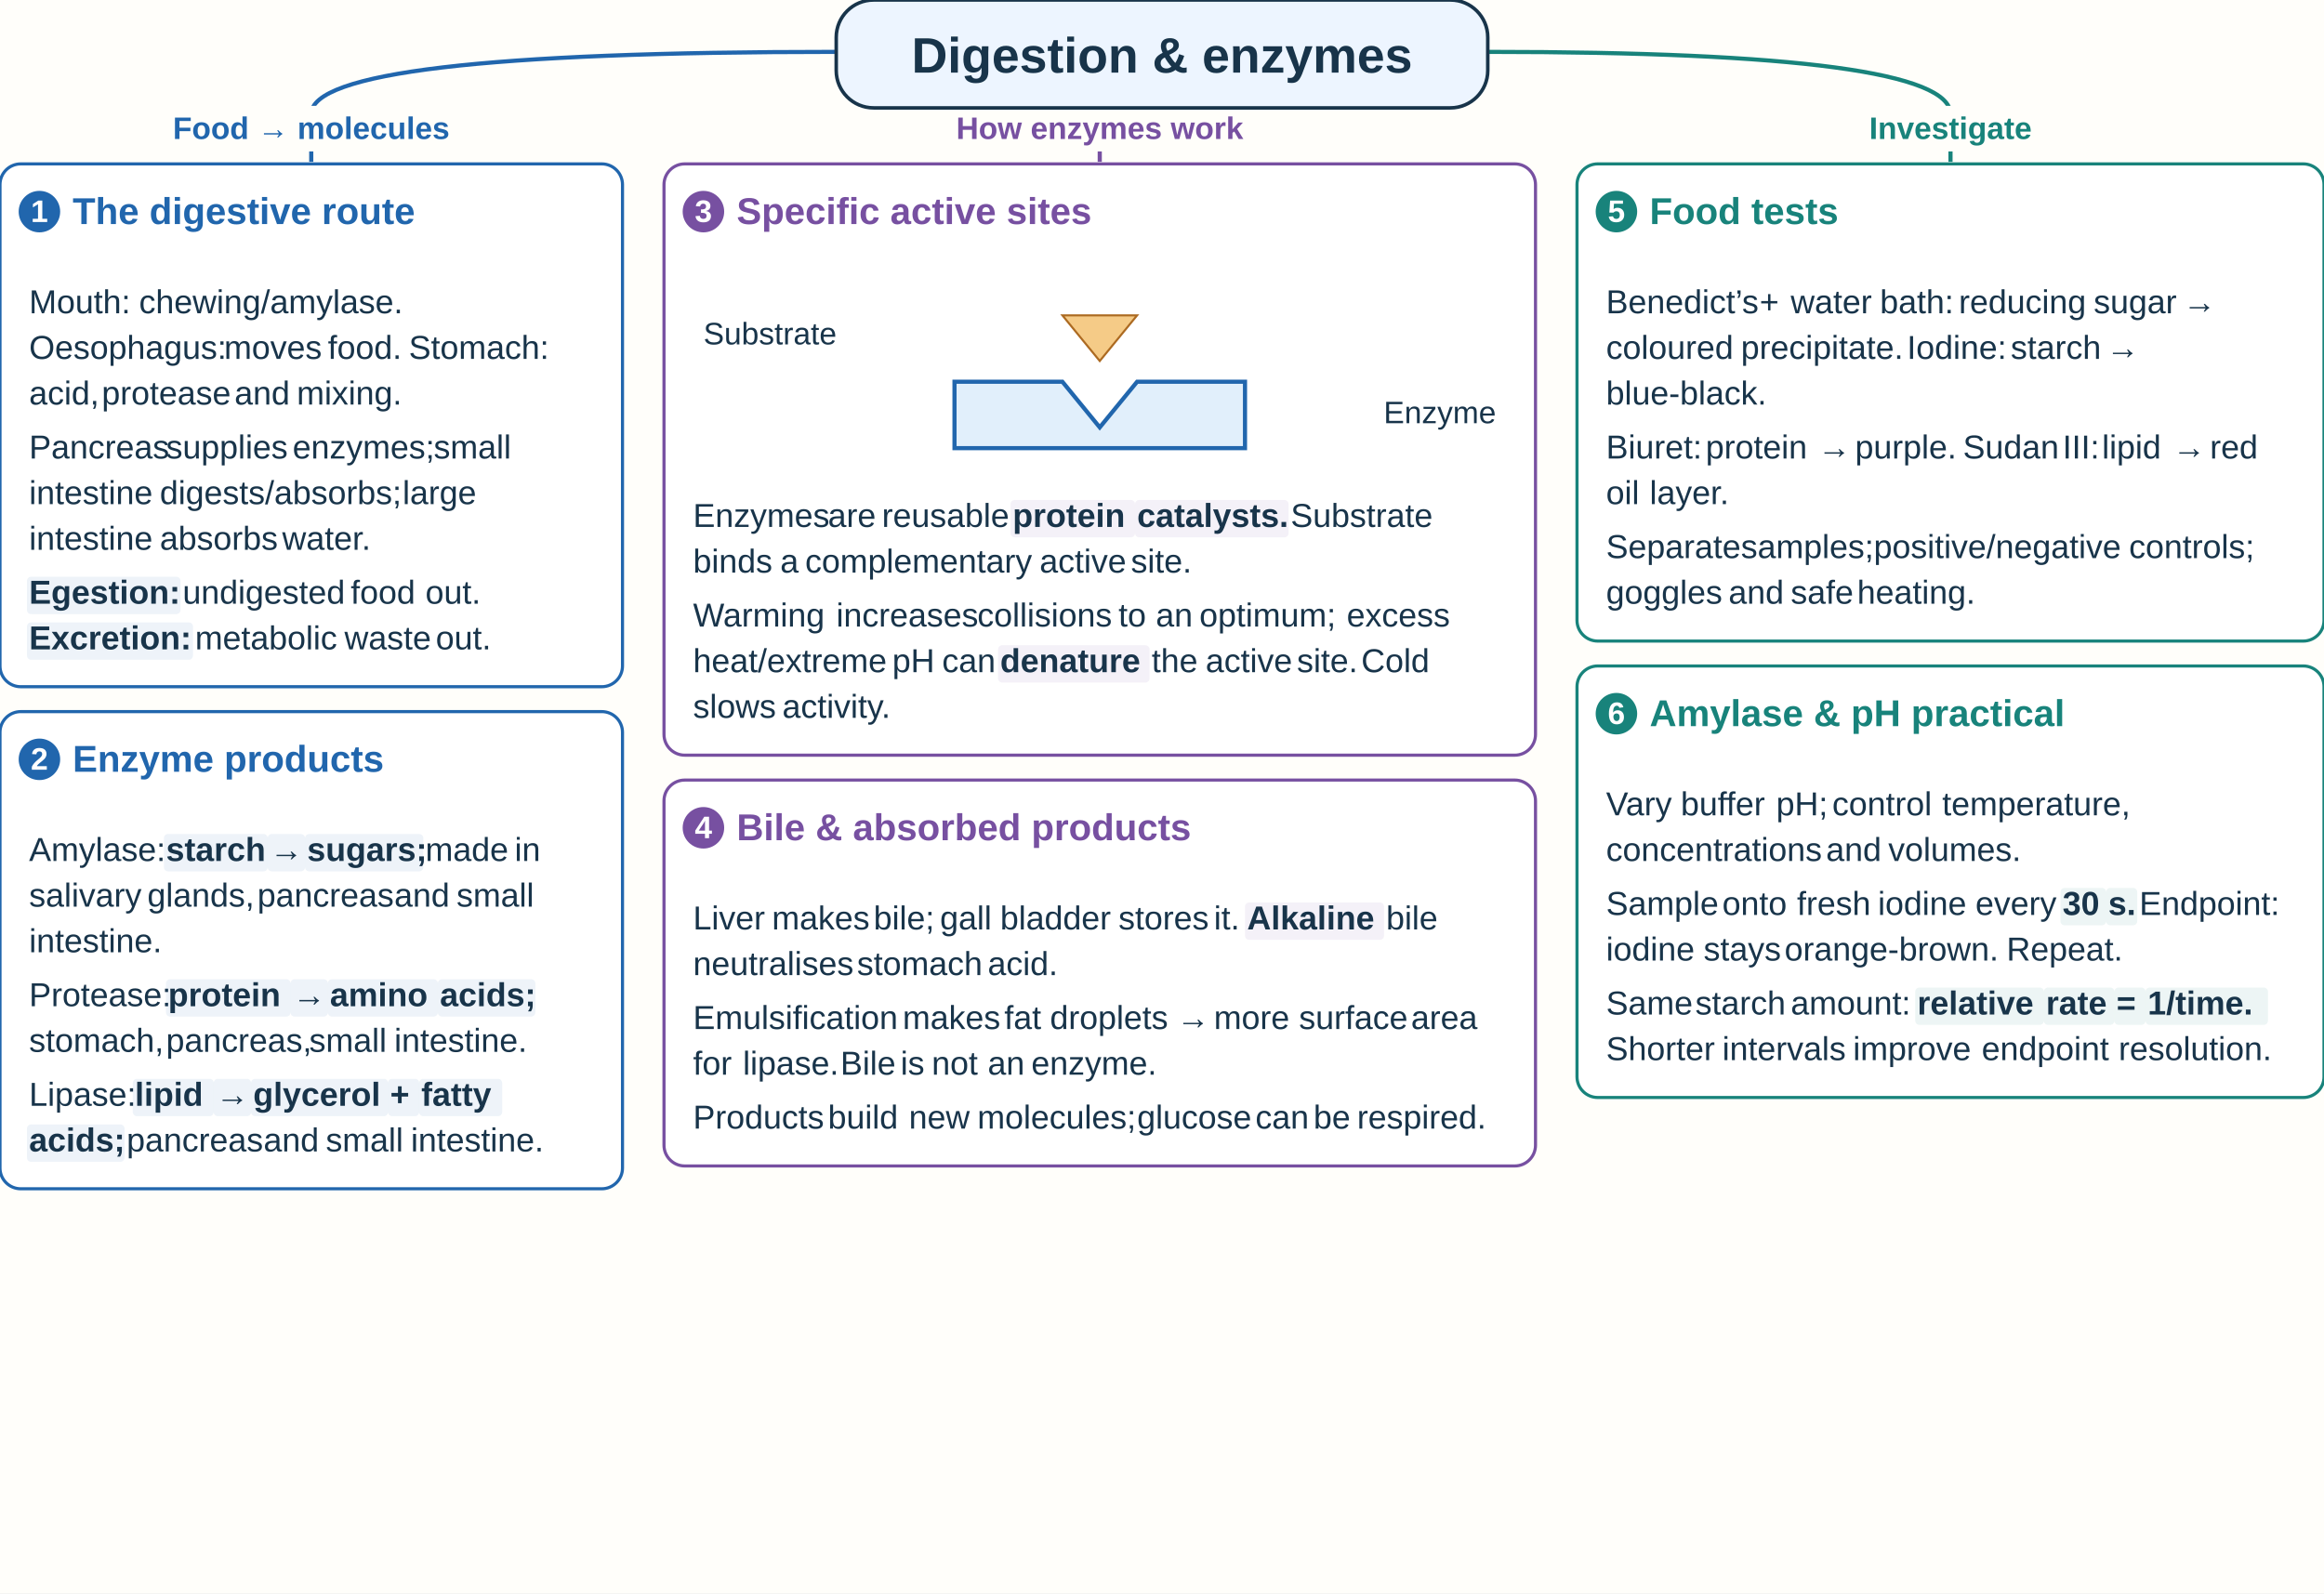
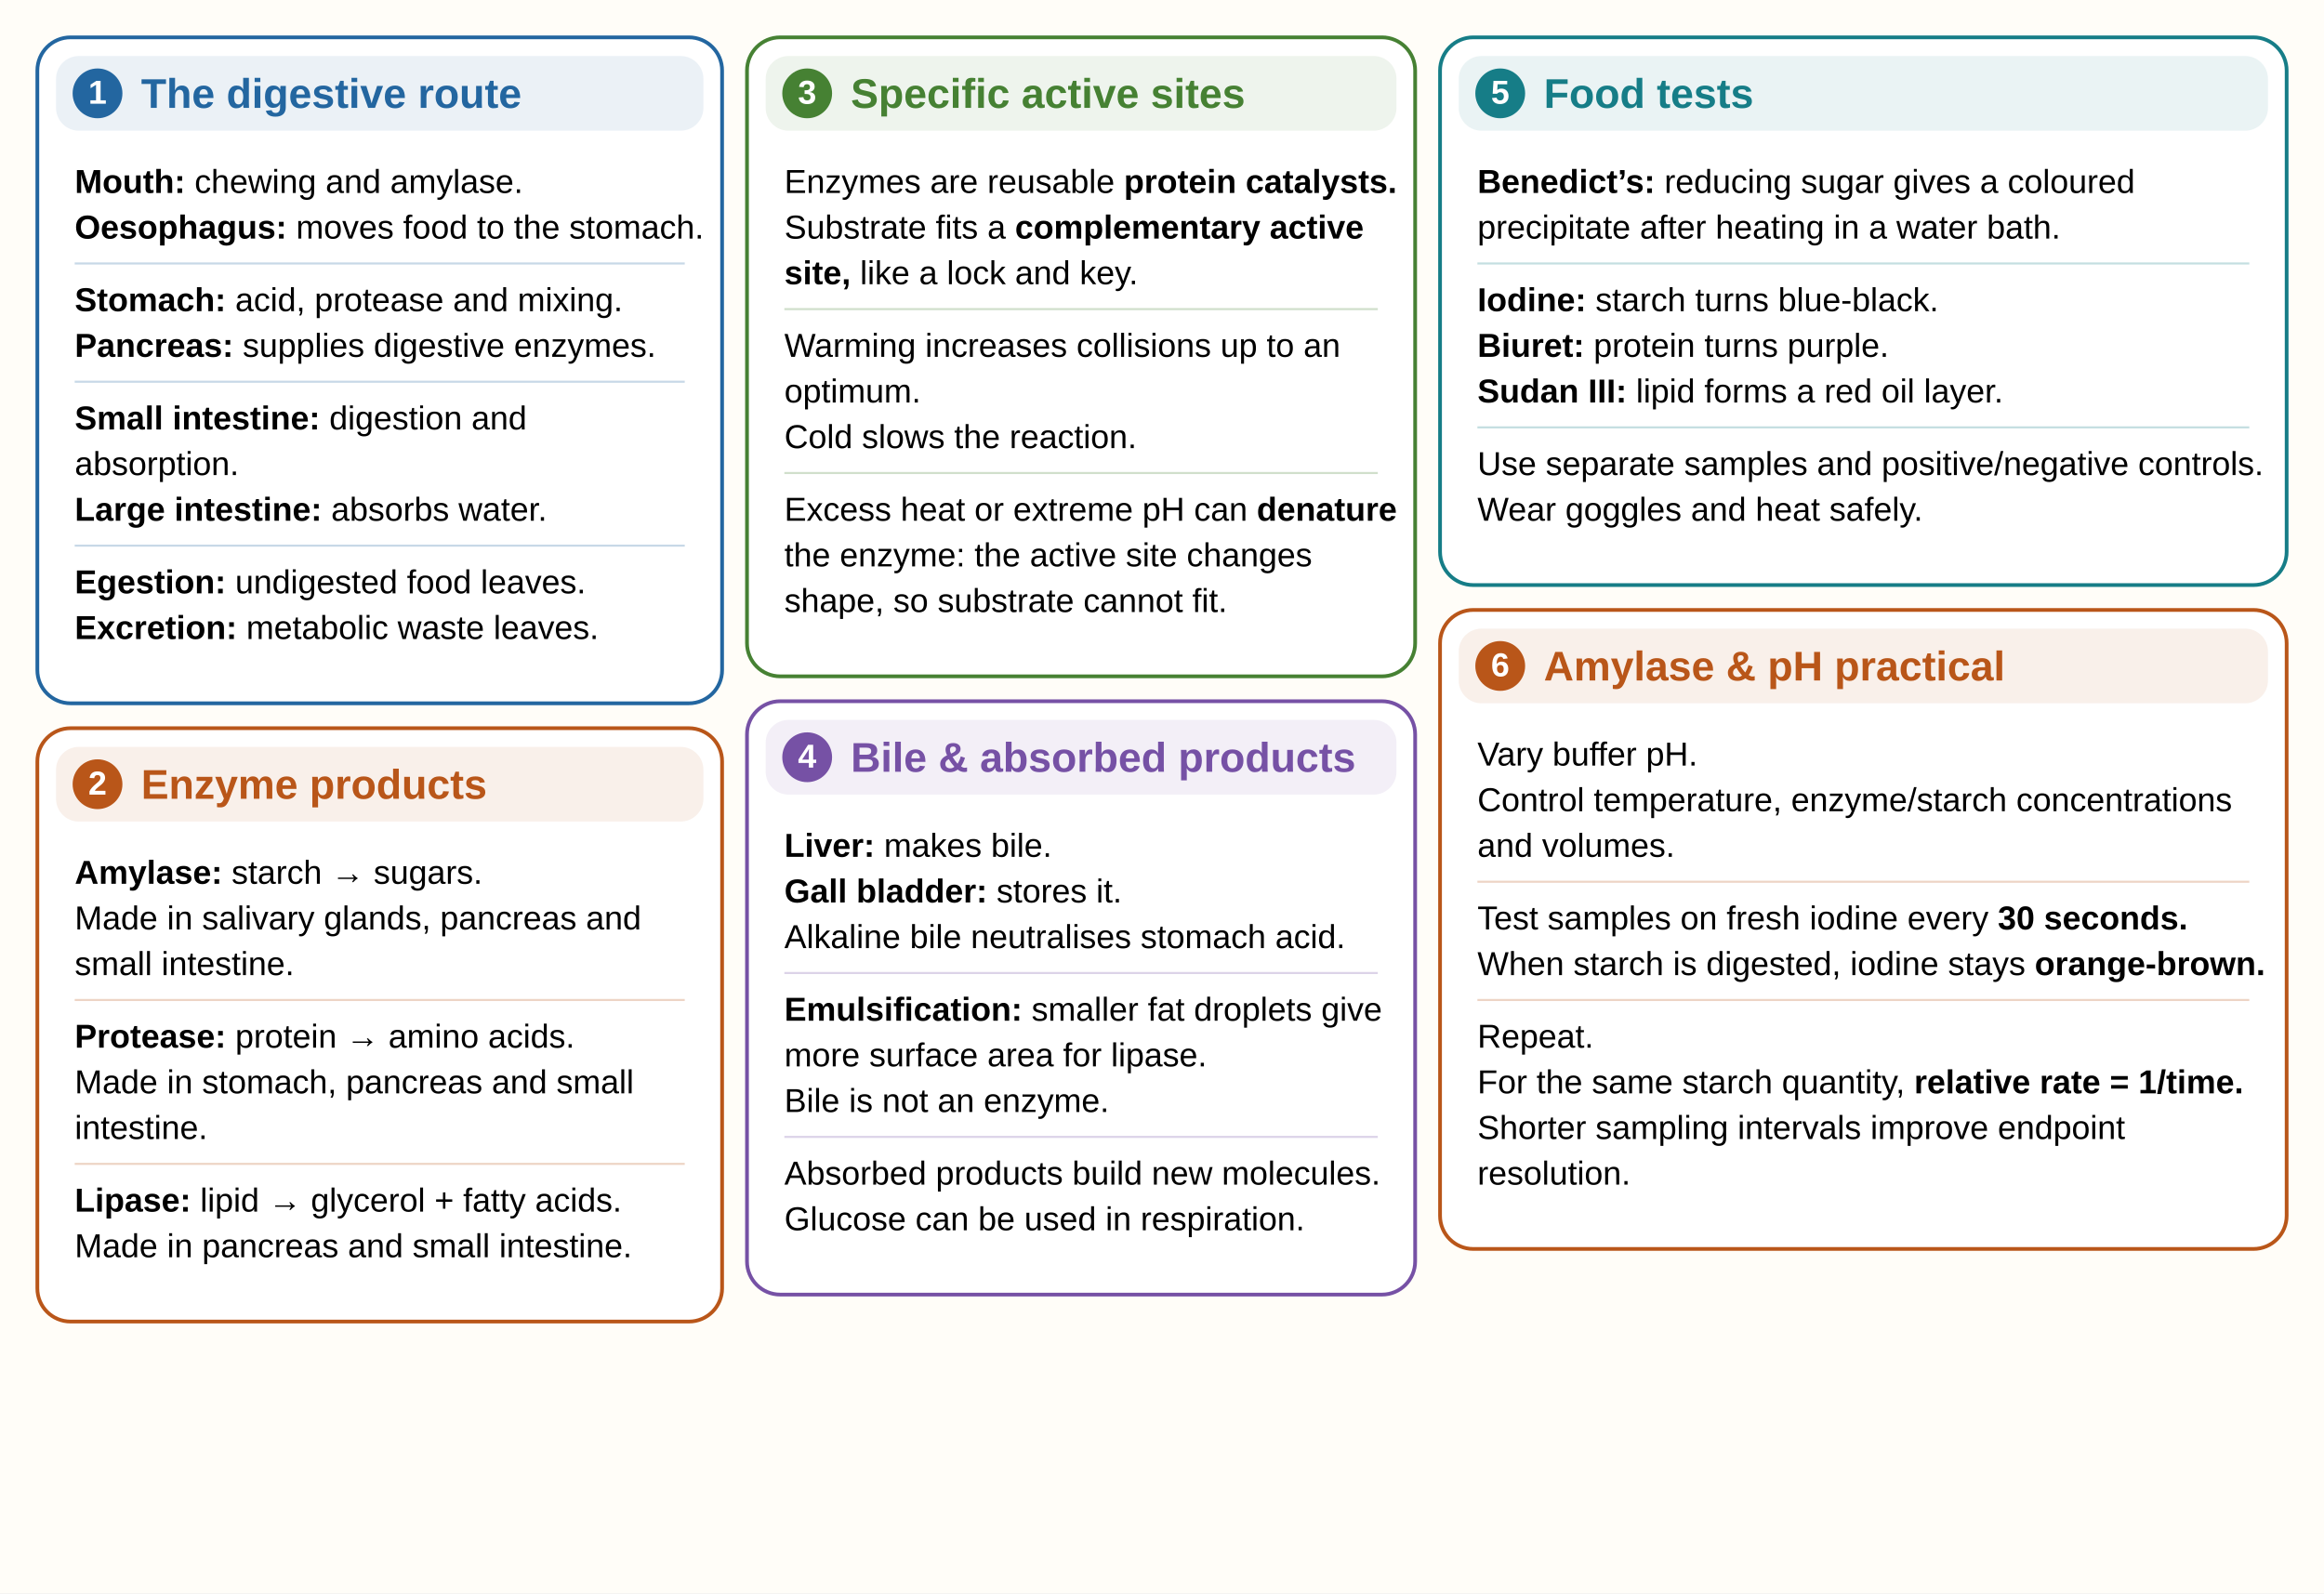
- <svg xmlns="http://www.w3.org/2000/svg" width="2400" height="1645.714" viewBox="0 0 1120 768" role="img" aria-labelledby="title description" data-print-width-mm="277" data-body-size="16">
+ <svg xmlns="http://www.w3.org/2000/svg" width="2400" height="1645.714" viewBox="0 0 1120 768" role="img" aria-labelledby="map-title map-description" data-print-width-mm="277" font-family="Segoe UI,Arial,sans-serif">
  <defs>
-     <radialGradient id="animalFill">
-       <stop stop-color="#fff5de" />
-       <stop offset="1" stop-color="#dceafd" />
-     </radialGradient>
-     <radialGradient id="nucleusFill">
-       <stop stop-color="#ddc7f4" />
-       <stop offset="1" stop-color="#9b79c2" />
-     </radialGradient>
-     <linearGradient id="leafFill" x2="0" y2="1">
-       <stop stop-color="#edf7b8" />
-       <stop offset="1" stop-color="#bfd882" />
-     </linearGradient>
+     <marker id="arrow-2366a0" viewBox="0 0 10 10" refX="9" refY="5" markerWidth="4" markerHeight="4" orient="auto-start-reverse">
+       <path d="M1 1L9 5L1 9" fill="none" stroke="#2366a0" stroke-width="2" stroke-linejoin="round" />
+     </marker>
+     <marker id="arrow-b95619" viewBox="0 0 10 10" refX="9" refY="5" markerWidth="4" markerHeight="4" orient="auto-start-reverse">
+       <path d="M1 1L9 5L1 9" fill="none" stroke="#b95619" stroke-width="2" stroke-linejoin="round" />
+     </marker>
+     <marker id="arrow-468133" viewBox="0 0 10 10" refX="9" refY="5" markerWidth="4" markerHeight="4" orient="auto-start-reverse">
+       <path d="M1 1L9 5L1 9" fill="none" stroke="#468133" stroke-width="2" stroke-linejoin="round" />
+     </marker>
+     <marker id="arrow-7651a5" viewBox="0 0 10 10" refX="9" refY="5" markerWidth="4" markerHeight="4" orient="auto-start-reverse">
+       <path d="M1 1L9 5L1 9" fill="none" stroke="#7651a5" stroke-width="2" stroke-linejoin="round" />
+     </marker>
+     <marker id="arrow-167d87" viewBox="0 0 10 10" refX="9" refY="5" markerWidth="4" markerHeight="4" orient="auto-start-reverse">
+       <path d="M1 1L9 5L1 9" fill="none" stroke="#167d87" stroke-width="2" stroke-linejoin="round" />
+     </marker>
+     <marker id="arrow-b95619" viewBox="0 0 10 10" refX="9" refY="5" markerWidth="4" markerHeight="4" orient="auto-start-reverse">
+       <path d="M1 1L9 5L1 9" fill="none" stroke="#b95619" stroke-width="2" stroke-linejoin="round" />
+     </marker>
  </defs>
-   <rect width="1120" height="768" fill="#fffefa" />
-   <g font-family="Segoe UI, Arial, sans-serif" fill="#18344a">
-     <path class="relationship-path" d="M403.0 25Q150.0 25 150.0 55V78" stroke="#2166ad" stroke-width="2" fill="none" />
-     <rect x="77.0" y="51" width="146.0" height="22" rx="5" fill="#fffefa" />
-     <text class="diagram-label" x="150.00" y="67.00" font-size="15" fill="#2166ad" font-weight="700" text-anchor="middle">Food → molecules</text>
-     <g class="map-section" id="section-1" data-source-panel="0" data-bounds="0,0,300,252" transform="translate(0 79)">
-       <rect width="300" height="252" rx="10" fill="white" stroke="#2166ad" stroke-width="1.5" />
-       <g class="section-heading">
-         <circle cx="19" cy="23" r="10" fill="#2166ad" />
-         <text class="" x="19.00" y="28.00" font-size="15" fill="white" font-weight="700" text-anchor="middle">1</text>
-         <text class="" x="35.00" y="29.00" font-size="18" fill="#2166ad" font-weight="700" text-anchor="start">The digestive route</text>
-       </g>
-       <g class="section-body">
-         <text class="body-text" x="14.00" y="72.00" font-size="16" fill="#18344a" font-weight="400" text-anchor="start">Mouth:</text>
-         <text class="body-text" x="67.00" y="72.00" font-size="16" fill="#18344a" font-weight="400" text-anchor="start">chewing/amylase.</text>
-         <text class="body-text" x="14.00" y="94.00" font-size="16" fill="#18344a" font-weight="400" text-anchor="start">Oesophagus:</text>
-         <text class="body-text" x="108.00" y="94.00" font-size="16" fill="#18344a" font-weight="400" text-anchor="start">moves</text>
-         <text class="body-text" x="158.00" y="94.00" font-size="16" fill="#18344a" font-weight="400" text-anchor="start">food.</text>
-         <text class="body-text" x="197.00" y="94.00" font-size="16" fill="#18344a" font-weight="400" text-anchor="start">Stomach:</text>
-         <text class="body-text" x="14.00" y="116.00" font-size="16" fill="#18344a" font-weight="400" text-anchor="start">acid,</text>
-         <text class="body-text" x="49.00" y="116.00" font-size="16" fill="#18344a" font-weight="400" text-anchor="start">protease</text>
-         <text class="body-text" x="113.00" y="116.00" font-size="16" fill="#18344a" font-weight="400" text-anchor="start">and</text>
-         <text class="body-text" x="143.00" y="116.00" font-size="16" fill="#18344a" font-weight="400" text-anchor="start">mixing.</text>
-         <text class="body-text" x="14.00" y="142.00" font-size="16" fill="#18344a" font-weight="400" text-anchor="start">Pancreas</text>
-         <text class="body-text" x="80.00" y="142.00" font-size="16" fill="#18344a" font-weight="400" text-anchor="start">supplies</text>
-         <text class="body-text" x="141.00" y="142.00" font-size="16" fill="#18344a" font-weight="400" text-anchor="start">enzymes;</text>
-         <text class="body-text" x="209.00" y="142.00" font-size="16" fill="#18344a" font-weight="400" text-anchor="start">small</text>
-         <text class="body-text" x="14.00" y="164.00" font-size="16" fill="#18344a" font-weight="400" text-anchor="start">intestine</text>
-         <text class="body-text" x="77.00" y="164.00" font-size="16" fill="#18344a" font-weight="400" text-anchor="start">digests/absorbs;</text>
-         <text class="body-text" x="194.00" y="164.00" font-size="16" fill="#18344a" font-weight="400" text-anchor="start">large</text>
-         <text class="body-text" x="14.00" y="186.00" font-size="16" fill="#18344a" font-weight="400" text-anchor="start">intestine</text>
-         <text class="body-text" x="77.00" y="186.00" font-size="16" fill="#18344a" font-weight="400" text-anchor="start">absorbs</text>
-         <text class="body-text" x="136.00" y="186.00" font-size="16" fill="#18344a" font-weight="400" text-anchor="start">water.</text>
-         <rect x="13.00" y="199.00" width="74.00" height="18" rx="2" fill="#2166ad" opacity=".08" />
-         <text class="body-text" x="14.00" y="212.00" font-size="16" fill="#18344a" font-weight="700" text-anchor="start">Egestion:</text>
-         <text class="body-text" x="88.00" y="212.00" font-size="16" fill="#18344a" font-weight="400" text-anchor="start">undigested</text>
-         <text class="body-text" x="169.00" y="212.00" font-size="16" fill="#18344a" font-weight="400" text-anchor="start">food</text>
-         <text class="body-text" x="205.00" y="212.00" font-size="16" fill="#18344a" font-weight="400" text-anchor="start">out.</text>
-         <rect x="13.00" y="221.00" width="80.00" height="18" rx="2" fill="#2166ad" opacity=".08" />
-         <text class="body-text" x="14.00" y="234.00" font-size="16" fill="#18344a" font-weight="700" text-anchor="start">Excretion:</text>
-         <text class="body-text" x="94.00" y="234.00" font-size="16" fill="#18344a" font-weight="400" text-anchor="start">metabolic</text>
-         <text class="body-text" x="166.00" y="234.00" font-size="16" fill="#18344a" font-weight="400" text-anchor="start">waste</text>
-         <text class="body-text" x="210.00" y="234.00" font-size="16" fill="#18344a" font-weight="400" text-anchor="start">out.</text>
-       </g>
+   <rect width="1120" height="768" fill="#fffdf8" />
+   <g class="map-section" id="section-1" data-source-panel="0" data-bounds="0,0,330,321" transform="translate(18 18)">
+     <rect width="330" height="321" rx="16" fill="white" stroke="#2366a0" stroke-width="1.8" />
+     <g class="section-heading">
+       <rect x="9" y="9" width="312" height="36" rx="11" fill="#2366a0" opacity=".09" />
+       <circle cx="29" cy="27" r="12" fill="#2366a0" />
+       <text class="diagram-label" x="29" y="32" font-size="16" fill="white" font-weight="700" text-anchor="middle">1</text>
+       <text class="panel-title" x="50" y="34" font-size="20" fill="#2366a0" font-weight="700" text-anchor="start">The digestive route</text>
    </g>
-     <g class="map-section" id="section-2" data-source-panel="1" data-bounds="0,0,300,230" transform="translate(0 343)">
-       <rect width="300" height="230" rx="10" fill="white" stroke="#2166ad" stroke-width="1.5" />
-       <g class="section-heading">
-         <circle cx="19" cy="23" r="10" fill="#2166ad" />
-         <text class="" x="19.00" y="28.00" font-size="15" fill="white" font-weight="700" text-anchor="middle">2</text>
-         <text class="" x="35.00" y="29.00" font-size="18" fill="#2166ad" font-weight="700" text-anchor="start">Enzyme products</text>
-       </g>
-       <g class="section-body">
-         <text class="body-text" x="14.00" y="72.00" font-size="16" fill="#18344a" font-weight="400" text-anchor="start">Amylase:</text>
-         <rect x="79.00" y="59.00" width="50.00" height="18" rx="2" fill="#2166ad" opacity=".08" />
-         <text class="body-text" x="80.00" y="72.00" font-size="16" fill="#18344a" font-weight="700" text-anchor="start">starch</text>
-         <rect x="129.00" y="59.00" width="18.00" height="18" rx="2" fill="#2166ad" opacity=".08" />
-         <text class="body-text" x="130.00" y="72.00" font-size="16" fill="#18344a" font-weight="700" text-anchor="start">→</text>
-         <rect x="147.00" y="59.00" width="57.00" height="18" rx="2" fill="#2166ad" opacity=".08" />
-         <text class="body-text" x="148.00" y="72.00" font-size="16" fill="#18344a" font-weight="700" text-anchor="start">sugars;</text>
-         <text class="body-text" x="205.00" y="72.00" font-size="16" fill="#18344a" font-weight="400" text-anchor="start">made</text>
-         <text class="body-text" x="248.00" y="72.00" font-size="16" fill="#18344a" font-weight="400" text-anchor="start">in</text>
-         <text class="body-text" x="14.00" y="94.00" font-size="16" fill="#18344a" font-weight="400" text-anchor="start">salivary</text>
-         <text class="body-text" x="71.00" y="94.00" font-size="16" fill="#18344a" font-weight="400" text-anchor="start">glands,</text>
-         <text class="body-text" x="124.00" y="94.00" font-size="16" fill="#18344a" font-weight="400" text-anchor="start">pancreas</text>
-         <text class="body-text" x="190.00" y="94.00" font-size="16" fill="#18344a" font-weight="400" text-anchor="start">and</text>
-         <text class="body-text" x="220.00" y="94.00" font-size="16" fill="#18344a" font-weight="400" text-anchor="start">small</text>
-         <text class="body-text" x="14.00" y="116.00" font-size="16" fill="#18344a" font-weight="400" text-anchor="start">intestine.</text>
-         <text class="body-text" x="14.00" y="142.00" font-size="16" fill="#18344a" font-weight="400" text-anchor="start">Protease:</text>
-         <rect x="80.00" y="129.00" width="60.00" height="18" rx="2" fill="#2166ad" opacity=".08" />
-         <text class="body-text" x="81.00" y="142.00" font-size="16" fill="#18344a" font-weight="700" text-anchor="start">protein</text>
-         <rect x="140.00" y="129.00" width="18.00" height="18" rx="2" fill="#2166ad" opacity=".08" />
-         <text class="body-text" x="141.00" y="142.00" font-size="16" fill="#18344a" font-weight="700" text-anchor="start">→</text>
-         <rect x="158.00" y="129.00" width="53.00" height="18" rx="2" fill="#2166ad" opacity=".08" />
-         <text class="body-text" x="159.00" y="142.00" font-size="16" fill="#18344a" font-weight="700" text-anchor="start">amino</text>
-         <rect x="211.00" y="129.00" width="47.00" height="18" rx="2" fill="#2166ad" opacity=".08" />
-         <text class="body-text" x="212.00" y="142.00" font-size="16" fill="#18344a" font-weight="700" text-anchor="start">acids;</text>
-         <text class="body-text" x="14.00" y="164.00" font-size="16" fill="#18344a" font-weight="400" text-anchor="start">stomach,</text>
-         <text class="body-text" x="80.00" y="164.00" font-size="16" fill="#18344a" font-weight="400" text-anchor="start">pancreas,</text>
-         <text class="body-text" x="149.00" y="164.00" font-size="16" fill="#18344a" font-weight="400" text-anchor="start">small</text>
-         <text class="body-text" x="190.00" y="164.00" font-size="16" fill="#18344a" font-weight="400" text-anchor="start">intestine.</text>
-         <text class="body-text" x="14.00" y="190.00" font-size="16" fill="#18344a" font-weight="400" text-anchor="start">Lipase:</text>
-         <rect x="64.00" y="177.00" width="39.00" height="18" rx="2" fill="#2166ad" opacity=".08" />
-         <text class="body-text" x="65.00" y="190.00" font-size="16" fill="#18344a" font-weight="700" text-anchor="start">lipid</text>
-         <rect x="103.00" y="177.00" width="18.00" height="18" rx="2" fill="#2166ad" opacity=".08" />
-         <text class="body-text" x="104.00" y="190.00" font-size="16" fill="#18344a" font-weight="700" text-anchor="start">→</text>
-         <rect x="121.00" y="177.00" width="66.00" height="18" rx="2" fill="#2166ad" opacity=".08" />
-         <text class="body-text" x="122.00" y="190.00" font-size="16" fill="#18344a" font-weight="700" text-anchor="start">glycerol</text>
-         <rect x="187.00" y="177.00" width="15.00" height="18" rx="2" fill="#2166ad" opacity=".08" />
-         <text class="body-text" x="188.00" y="190.00" font-size="16" fill="#18344a" font-weight="700" text-anchor="start">+</text>
-         <rect x="202.00" y="177.00" width="40.00" height="18" rx="2" fill="#2166ad" opacity=".08" />
-         <text class="body-text" x="203.00" y="190.00" font-size="16" fill="#18344a" font-weight="700" text-anchor="start">fatty</text>
-         <rect x="13.00" y="199.00" width="47.00" height="18" rx="2" fill="#2166ad" opacity=".08" />
-         <text class="body-text" x="14.00" y="212.00" font-size="16" fill="#18344a" font-weight="700" text-anchor="start">acids;</text>
-         <text class="body-text" x="61.00" y="212.00" font-size="16" fill="#18344a" font-weight="400" text-anchor="start">pancreas</text>
-         <text class="body-text" x="127.00" y="212.00" font-size="16" fill="#18344a" font-weight="400" text-anchor="start">and</text>
-         <text class="body-text" x="157.00" y="212.00" font-size="16" fill="#18344a" font-weight="400" text-anchor="start">small</text>
-         <text class="body-text" x="198.00" y="212.00" font-size="16" fill="#18344a" font-weight="400" text-anchor="start">intestine.</text>
-       </g>
+     <g class="section-body">
+       <text class="body-text" x="18" y="75" font-size="16" fill="#000000" font-weight="400" text-anchor="start">
+         <tspan font-weight="700">Mouth:</tspan> chewing and amylase.</text>
+       <text class="body-text" x="18" y="97" font-size="16" fill="#000000" font-weight="400" text-anchor="start">
+         <tspan font-weight="700">Oesophagus:</tspan> moves food to the stomach.</text>
+       <path class="section-divider" d="M18 109H312" stroke="#2366a0" stroke-opacity=".25" stroke-width="1" fill="none" />
+       <text class="body-text" x="18" y="132" font-size="16" fill="#000000" font-weight="400" text-anchor="start">
+         <tspan font-weight="700">Stomach:</tspan> acid, protease and mixing.</text>
+       <text class="body-text" x="18" y="154" font-size="16" fill="#000000" font-weight="400" text-anchor="start">
+         <tspan font-weight="700">Pancreas:</tspan> supplies digestive enzymes.</text>
+       <path class="section-divider" d="M18 166H312" stroke="#2366a0" stroke-opacity=".25" stroke-width="1" fill="none" />
+       <text class="body-text" x="18" y="189" font-size="16" fill="#000000" font-weight="400" text-anchor="start">
+         <tspan font-weight="700">Small</tspan>
+         <tspan font-weight="700">intestine:</tspan> digestion and</text>
+       <text class="body-text" x="18" y="211" font-size="16" fill="#000000" font-weight="400" text-anchor="start">absorption.</text>
+       <text class="body-text" x="18" y="233" font-size="16" fill="#000000" font-weight="400" text-anchor="start">
+         <tspan font-weight="700">Large</tspan>
+         <tspan font-weight="700">intestine:</tspan> absorbs water.</text>
+       <path class="section-divider" d="M18 245H312" stroke="#2366a0" stroke-opacity=".25" stroke-width="1" fill="none" />
+       <text class="body-text" x="18" y="268" font-size="16" fill="#000000" font-weight="400" text-anchor="start">
+         <tspan font-weight="700">Egestion:</tspan> undigested food leaves.</text>
+       <text class="body-text" x="18" y="290" font-size="16" fill="#000000" font-weight="400" text-anchor="start">
+         <tspan font-weight="700">Excretion:</tspan> metabolic waste leaves.</text>
    </g>
-     <path class="relationship-path" d="M560 52Q530.0 55 530.0 55V78" stroke="#7750a1" stroke-width="2" fill="none" />
-     <rect x="452.0" y="51" width="156.0" height="22" rx="5" fill="#fffefa" />
-     <text class="diagram-label" x="530.00" y="67.00" font-size="15" fill="#7750a1" font-weight="700" text-anchor="middle">How enzymes work</text>
-     <g class="map-section" id="section-3" data-source-panel="2" data-bounds="0,0,420,285" transform="translate(320 79)">
-       <rect width="420" height="285" rx="10" fill="white" stroke="#7750a1" stroke-width="1.5" />
-       <g class="section-heading">
-         <circle cx="19" cy="23" r="10" fill="#7750a1" />
-         <text class="" x="19.00" y="28.00" font-size="15" fill="white" font-weight="700" text-anchor="middle">3</text>
-         <text class="" x="35.00" y="29.00" font-size="18" fill="#7750a1" font-weight="700" text-anchor="start">Specific active sites</text>
-       </g>
-       <g class="section-body">
-         <g class="concept-illustration" transform="translate(14 59)">
-           <path d="M126.0 46H178.0L196.0 68L214.0 46H266.0V78H126.0Z" fill="#e1effb" stroke="#2166ad" stroke-width="2" />
-           <path d="M178.0 14H214.0L196.0 36Z" fill="#f5cb87" stroke="#ac6a21" />
-           <text class="diagram-label" x="5.00" y="28.00" font-size="15" fill="#18344a" font-weight="400" text-anchor="start">Substrate</text>
-           <text class="diagram-label" x="387.00" y="66.00" font-size="15" fill="#18344a" font-weight="400" text-anchor="end">Enzyme</text>
-         </g>
-         <text class="body-text" x="14.00" y="175.00" font-size="16" fill="#18344a" font-weight="400" text-anchor="start">Enzymes</text>
-         <text class="body-text" x="79.00" y="175.00" font-size="16" fill="#18344a" font-weight="400" text-anchor="start">are</text>
-         <text class="body-text" x="105.00" y="175.00" font-size="16" fill="#18344a" font-weight="400" text-anchor="start">reusable</text>
-         <rect x="167.00" y="162.00" width="60.00" height="18" rx="2" fill="#7750a1" opacity=".08" />
-         <text class="body-text" x="168.00" y="175.00" font-size="16" fill="#18344a" font-weight="700" text-anchor="start">protein</text>
-         <rect x="227.00" y="162.00" width="74.00" height="18" rx="2" fill="#7750a1" opacity=".08" />
-         <text class="body-text" x="228.00" y="175.00" font-size="16" fill="#18344a" font-weight="700" text-anchor="start">catalysts.</text>
-         <text class="body-text" x="302.00" y="175.00" font-size="16" fill="#18344a" font-weight="400" text-anchor="start">Substrate</text>
-         <text class="body-text" x="14.00" y="197.00" font-size="16" fill="#18344a" font-weight="400" text-anchor="start">binds</text>
-         <text class="body-text" x="56.00" y="197.00" font-size="16" fill="#18344a" font-weight="400" text-anchor="start">a</text>
-         <text class="body-text" x="68.00" y="197.00" font-size="16" fill="#18344a" font-weight="400" text-anchor="start">complementary</text>
-         <text class="body-text" x="181.00" y="197.00" font-size="16" fill="#18344a" font-weight="400" text-anchor="start">active</text>
-         <text class="body-text" x="225.00" y="197.00" font-size="16" fill="#18344a" font-weight="400" text-anchor="start">site.</text>
-         <text class="body-text" x="14.00" y="223.00" font-size="16" fill="#18344a" font-weight="400" text-anchor="start">Warming</text>
-         <text class="body-text" x="83.00" y="223.00" font-size="16" fill="#18344a" font-weight="400" text-anchor="start">increases</text>
-         <text class="body-text" x="151.00" y="223.00" font-size="16" fill="#18344a" font-weight="400" text-anchor="start">collisions</text>
-         <text class="body-text" x="219.00" y="223.00" font-size="16" fill="#18344a" font-weight="400" text-anchor="start">to</text>
-         <text class="body-text" x="237.00" y="223.00" font-size="16" fill="#18344a" font-weight="400" text-anchor="start">an</text>
-         <text class="body-text" x="258.00" y="223.00" font-size="16" fill="#18344a" font-weight="400" text-anchor="start">optimum;</text>
-         <text class="body-text" x="329.00" y="223.00" font-size="16" fill="#18344a" font-weight="400" text-anchor="start">excess</text>
-         <text class="body-text" x="14.00" y="245.00" font-size="16" fill="#18344a" font-weight="400" text-anchor="start">heat/extreme</text>
-         <text class="body-text" x="110.00" y="245.00" font-size="16" fill="#18344a" font-weight="400" text-anchor="start">pH</text>
-         <text class="body-text" x="134.00" y="245.00" font-size="16" fill="#18344a" font-weight="400" text-anchor="start">can</text>
-         <rect x="161.00" y="232.00" width="73.00" height="18" rx="2" fill="#7750a1" opacity=".08" />
-         <text class="body-text" x="162.00" y="245.00" font-size="16" fill="#18344a" font-weight="700" text-anchor="start">denature</text>
-         <text class="body-text" x="235.00" y="245.00" font-size="16" fill="#18344a" font-weight="400" text-anchor="start">the</text>
-         <text class="body-text" x="261.00" y="245.00" font-size="16" fill="#18344a" font-weight="400" text-anchor="start">active</text>
-         <text class="body-text" x="305.00" y="245.00" font-size="16" fill="#18344a" font-weight="400" text-anchor="start">site.</text>
-         <text class="body-text" x="336.00" y="245.00" font-size="16" fill="#18344a" font-weight="400" text-anchor="start">Cold</text>
-         <text class="body-text" x="14.00" y="267.00" font-size="16" fill="#18344a" font-weight="400" text-anchor="start">slows</text>
-         <text class="body-text" x="57.00" y="267.00" font-size="16" fill="#18344a" font-weight="400" text-anchor="start">activity.</text>
-       </g>
+   </g>
+   <g class="map-section" id="section-2" data-source-panel="1" data-bounds="0,0,330,286" transform="translate(18 351)">
+     <rect width="330" height="286" rx="16" fill="white" stroke="#b95619" stroke-width="1.8" />
+     <g class="section-heading">
+       <rect x="9" y="9" width="312" height="36" rx="11" fill="#b95619" opacity=".09" />
+       <circle cx="29" cy="27" r="12" fill="#b95619" />
+       <text class="diagram-label" x="29" y="32" font-size="16" fill="white" font-weight="700" text-anchor="middle">2</text>
+       <text class="panel-title" x="50" y="34" font-size="20" fill="#b95619" font-weight="700" text-anchor="start">Enzyme products</text>
    </g>
-     <g class="map-section" id="section-4" data-source-panel="3" data-bounds="0,0,420,186" transform="translate(320 376)">
-       <rect width="420" height="186" rx="10" fill="white" stroke="#7750a1" stroke-width="1.5" />
-       <g class="section-heading">
-         <circle cx="19" cy="23" r="10" fill="#7750a1" />
-         <text class="" x="19.00" y="28.00" font-size="15" fill="white" font-weight="700" text-anchor="middle">4</text>
-         <text class="" x="35.00" y="29.00" font-size="18" fill="#7750a1" font-weight="700" text-anchor="start">Bile &amp; absorbed products</text>
-       </g>
-       <g class="section-body">
-         <text class="body-text" x="14.00" y="72.00" font-size="16" fill="#18344a" font-weight="400" text-anchor="start">Liver</text>
-         <text class="body-text" x="52.00" y="72.00" font-size="16" fill="#18344a" font-weight="400" text-anchor="start">makes</text>
-         <text class="body-text" x="101.00" y="72.00" font-size="16" fill="#18344a" font-weight="400" text-anchor="start">bile;</text>
-         <text class="body-text" x="133.00" y="72.00" font-size="16" fill="#18344a" font-weight="400" text-anchor="start">gall</text>
-         <text class="body-text" x="162.00" y="72.00" font-size="16" fill="#18344a" font-weight="400" text-anchor="start">bladder</text>
-         <text class="body-text" x="219.00" y="72.00" font-size="16" fill="#18344a" font-weight="400" text-anchor="start">stores</text>
-         <text class="body-text" x="265.00" y="72.00" font-size="16" fill="#18344a" font-weight="400" text-anchor="start">it.</text>
-         <rect x="280.00" y="59.00" width="67.00" height="18" rx="2" fill="#7750a1" opacity=".08" />
-         <text class="body-text" x="281.00" y="72.00" font-size="16" fill="#18344a" font-weight="700" text-anchor="start">Alkaline</text>
-         <text class="body-text" x="348.00" y="72.00" font-size="16" fill="#18344a" font-weight="400" text-anchor="start">bile</text>
-         <text class="body-text" x="14.00" y="94.00" font-size="16" fill="#18344a" font-weight="400" text-anchor="start">neutralises</text>
-         <text class="body-text" x="93.00" y="94.00" font-size="16" fill="#18344a" font-weight="400" text-anchor="start">stomach</text>
-         <text class="body-text" x="156.00" y="94.00" font-size="16" fill="#18344a" font-weight="400" text-anchor="start">acid.</text>
-         <text class="body-text" x="14.00" y="120.00" font-size="16" fill="#18344a" font-weight="400" text-anchor="start">Emulsification</text>
-         <text class="body-text" x="115.00" y="120.00" font-size="16" fill="#18344a" font-weight="400" text-anchor="start">makes</text>
-         <text class="body-text" x="164.00" y="120.00" font-size="16" fill="#18344a" font-weight="400" text-anchor="start">fat</text>
-         <text class="body-text" x="186.00" y="120.00" font-size="16" fill="#18344a" font-weight="400" text-anchor="start">droplets</text>
-         <text class="body-text" x="247.00" y="120.00" font-size="16" fill="#18344a" font-weight="400" text-anchor="start">→</text>
-         <text class="body-text" x="265.00" y="120.00" font-size="16" fill="#18344a" font-weight="400" text-anchor="start">more</text>
-         <text class="body-text" x="306.00" y="120.00" font-size="16" fill="#18344a" font-weight="400" text-anchor="start">surface</text>
-         <text class="body-text" x="360.00" y="120.00" font-size="16" fill="#18344a" font-weight="400" text-anchor="start">area</text>
-         <text class="body-text" x="14.00" y="142.00" font-size="16" fill="#18344a" font-weight="400" text-anchor="start">for</text>
-         <text class="body-text" x="38.00" y="142.00" font-size="16" fill="#18344a" font-weight="400" text-anchor="start">lipase.</text>
-         <text class="body-text" x="85.00" y="142.00" font-size="16" fill="#18344a" font-weight="400" text-anchor="start">Bile</text>
-         <text class="body-text" x="114.00" y="142.00" font-size="16" fill="#18344a" font-weight="400" text-anchor="start">is</text>
-         <text class="body-text" x="129.00" y="142.00" font-size="16" fill="#18344a" font-weight="400" text-anchor="start">not</text>
-         <text class="body-text" x="156.00" y="142.00" font-size="16" fill="#18344a" font-weight="400" text-anchor="start">an</text>
-         <text class="body-text" x="177.00" y="142.00" font-size="16" fill="#18344a" font-weight="400" text-anchor="start">enzyme.</text>
-         <text class="body-text" x="14.00" y="168.00" font-size="16" fill="#18344a" font-weight="400" text-anchor="start">Products</text>
-         <text class="body-text" x="79.00" y="168.00" font-size="16" fill="#18344a" font-weight="400" text-anchor="start">build</text>
-         <text class="body-text" x="118.00" y="168.00" font-size="16" fill="#18344a" font-weight="400" text-anchor="start">new</text>
-         <text class="body-text" x="151.00" y="168.00" font-size="16" fill="#18344a" font-weight="400" text-anchor="start">molecules;</text>
-         <text class="body-text" x="228.00" y="168.00" font-size="16" fill="#18344a" font-weight="400" text-anchor="start">glucose</text>
-         <text class="body-text" x="285.00" y="168.00" font-size="16" fill="#18344a" font-weight="400" text-anchor="start">can</text>
-         <text class="body-text" x="313.00" y="168.00" font-size="16" fill="#18344a" font-weight="400" text-anchor="start">be</text>
-         <text class="body-text" x="334.00" y="168.00" font-size="16" fill="#18344a" font-weight="400" text-anchor="start">respired.</text>
-       </g>
+     <g class="section-body">
+       <text class="body-text" x="18" y="75" font-size="16" fill="#000000" font-weight="400" text-anchor="start">
+         <tspan font-weight="700">Amylase:</tspan> starch → sugars.</text>
+       <text class="body-text" x="18" y="97" font-size="16" fill="#000000" font-weight="400" text-anchor="start">Made in salivary glands, pancreas and</text>
+       <text class="body-text" x="18" y="119" font-size="16" fill="#000000" font-weight="400" text-anchor="start">small intestine.</text>
+       <path class="section-divider" d="M18 131H312" stroke="#b95619" stroke-opacity=".25" stroke-width="1" fill="none" />
+       <text class="body-text" x="18" y="154" font-size="16" fill="#000000" font-weight="400" text-anchor="start">
+         <tspan font-weight="700">Protease:</tspan> protein → amino acids.</text>
+       <text class="body-text" x="18" y="176" font-size="16" fill="#000000" font-weight="400" text-anchor="start">Made in stomach, pancreas and small</text>
+       <text class="body-text" x="18" y="198" font-size="16" fill="#000000" font-weight="400" text-anchor="start">intestine.</text>
+       <path class="section-divider" d="M18 210H312" stroke="#b95619" stroke-opacity=".25" stroke-width="1" fill="none" />
+       <text class="body-text" x="18" y="233" font-size="16" fill="#000000" font-weight="400" text-anchor="start">
+         <tspan font-weight="700">Lipase:</tspan> lipid → glycerol + fatty acids.</text>
+       <text class="body-text" x="18" y="255" font-size="16" fill="#000000" font-weight="400" text-anchor="start">Made in pancreas and small intestine.</text>
    </g>
-     <path class="relationship-path" d="M717.0 25Q940.0 25 940.0 55V78" stroke="#18837b" stroke-width="2" fill="none" />
-     <rect x="891.0" y="51" width="98.0" height="22" rx="5" fill="#fffefa" />
-     <text class="diagram-label" x="940.00" y="67.00" font-size="15" fill="#18837b" font-weight="700" text-anchor="middle">Investigate</text>
-     <g class="map-section" id="section-5" data-source-panel="4" data-bounds="0,0,360,230" transform="translate(760 79)">
-       <rect width="360" height="230" rx="10" fill="white" stroke="#18837b" stroke-width="1.5" />
-       <g class="section-heading">
-         <circle cx="19" cy="23" r="10" fill="#18837b" />
-         <text class="" x="19.00" y="28.00" font-size="15" fill="white" font-weight="700" text-anchor="middle">5</text>
-         <text class="" x="35.00" y="29.00" font-size="18" fill="#18837b" font-weight="700" text-anchor="start">Food tests</text>
-       </g>
-       <g class="section-body">
-         <text class="body-text" x="14.00" y="72.00" font-size="16" fill="#18344a" font-weight="400" text-anchor="start">Benedict’s</text>
-         <text class="body-text" x="87.98" y="72.00" font-size="16" fill="#18344a" font-weight="400" text-anchor="start">+</text>
-         <text class="body-text" x="102.98" y="72.00" font-size="16" fill="#18344a" font-weight="400" text-anchor="start">water</text>
-         <text class="body-text" x="145.98" y="72.00" font-size="16" fill="#18344a" font-weight="400" text-anchor="start">bath:</text>
-         <text class="body-text" x="183.98" y="72.00" font-size="16" fill="#18344a" font-weight="400" text-anchor="start">reducing</text>
-         <text class="body-text" x="248.98" y="72.00" font-size="16" fill="#18344a" font-weight="400" text-anchor="start">sugar</text>
-         <text class="body-text" x="291.98" y="72.00" font-size="16" fill="#18344a" font-weight="400" text-anchor="start">→</text>
-         <text class="body-text" x="14.00" y="94.00" font-size="16" fill="#18344a" font-weight="400" text-anchor="start">coloured</text>
-         <text class="body-text" x="79.00" y="94.00" font-size="16" fill="#18344a" font-weight="400" text-anchor="start">precipitate.</text>
-         <text class="body-text" x="159.00" y="94.00" font-size="16" fill="#18344a" font-weight="400" text-anchor="start">Iodine:</text>
-         <text class="body-text" x="209.00" y="94.00" font-size="16" fill="#18344a" font-weight="400" text-anchor="start">starch</text>
-         <text class="body-text" x="255.00" y="94.00" font-size="16" fill="#18344a" font-weight="400" text-anchor="start">→</text>
-         <text class="body-text" x="14.00" y="116.00" font-size="16" fill="#18344a" font-weight="400" text-anchor="start">blue-black.</text>
-         <text class="body-text" x="14.00" y="142.00" font-size="16" fill="#18344a" font-weight="400" text-anchor="start">Biuret:</text>
-         <text class="body-text" x="62.00" y="142.00" font-size="16" fill="#18344a" font-weight="400" text-anchor="start">protein</text>
-         <text class="body-text" x="116.00" y="142.00" font-size="16" fill="#18344a" font-weight="400" text-anchor="start">→</text>
-         <text class="body-text" x="134.00" y="142.00" font-size="16" fill="#18344a" font-weight="400" text-anchor="start">purple.</text>
-         <text class="body-text" x="186.00" y="142.00" font-size="16" fill="#18344a" font-weight="400" text-anchor="start">Sudan</text>
-         <text class="body-text" x="234.00" y="142.00" font-size="16" fill="#18344a" font-weight="400" text-anchor="start">III:</text>
-         <text class="body-text" x="253.00" y="142.00" font-size="16" fill="#18344a" font-weight="400" text-anchor="start">lipid</text>
-         <text class="body-text" x="287.00" y="142.00" font-size="16" fill="#18344a" font-weight="400" text-anchor="start">→</text>
-         <text class="body-text" x="305.00" y="142.00" font-size="16" fill="#18344a" font-weight="400" text-anchor="start">red</text>
-         <text class="body-text" x="14.00" y="164.00" font-size="16" fill="#18344a" font-weight="400" text-anchor="start">oil</text>
-         <text class="body-text" x="35.00" y="164.00" font-size="16" fill="#18344a" font-weight="400" text-anchor="start">layer.</text>
-         <text class="body-text" x="14.00" y="190.00" font-size="16" fill="#18344a" font-weight="400" text-anchor="start">Separate</text>
-         <text class="body-text" x="79.00" y="190.00" font-size="16" fill="#18344a" font-weight="400" text-anchor="start">samples;</text>
-         <text class="body-text" x="143.00" y="190.00" font-size="16" fill="#18344a" font-weight="400" text-anchor="start">positive/negative</text>
-         <text class="body-text" x="266.00" y="190.00" font-size="16" fill="#18344a" font-weight="400" text-anchor="start">controls;</text>
-         <text class="body-text" x="14.00" y="212.00" font-size="16" fill="#18344a" font-weight="400" text-anchor="start">goggles</text>
-         <text class="body-text" x="73.00" y="212.00" font-size="16" fill="#18344a" font-weight="400" text-anchor="start">and</text>
-         <text class="body-text" x="103.00" y="212.00" font-size="16" fill="#18344a" font-weight="400" text-anchor="start">safe</text>
-         <text class="body-text" x="135.00" y="212.00" font-size="16" fill="#18344a" font-weight="400" text-anchor="start">heating.</text>
-       </g>
+   </g>
+   <g class="map-section" id="section-3" data-source-panel="2" data-bounds="0,0,322,308" transform="translate(360 18)">
+     <rect width="322" height="308" rx="16" fill="white" stroke="#468133" stroke-width="1.8" />
+     <g class="section-heading">
+       <rect x="9" y="9" width="304" height="36" rx="11" fill="#468133" opacity=".09" />
+       <circle cx="29" cy="27" r="12" fill="#468133" />
+       <text class="diagram-label" x="29" y="32" font-size="16" fill="white" font-weight="700" text-anchor="middle">3</text>
+       <text class="panel-title" x="50" y="34" font-size="20" fill="#468133" font-weight="700" text-anchor="start">Specific active sites</text>
    </g>
-     <g class="map-section" id="section-6" data-source-panel="5" data-bounds="0,0,360,208" transform="translate(760 321)">
-       <rect width="360" height="208" rx="10" fill="white" stroke="#18837b" stroke-width="1.5" />
-       <g class="section-heading">
-         <circle cx="19" cy="23" r="10" fill="#18837b" />
-         <text class="" x="19.00" y="28.00" font-size="15" fill="white" font-weight="700" text-anchor="middle">6</text>
-         <text class="" x="35.00" y="29.00" font-size="18" fill="#18837b" font-weight="700" text-anchor="start">Amylase &amp; pH practical</text>
-       </g>
-       <g class="section-body">
-         <text class="body-text" x="14.00" y="72.00" font-size="16" fill="#18344a" font-weight="400" text-anchor="start">Vary</text>
-         <text class="body-text" x="49.98" y="72.00" font-size="16" fill="#18344a" font-weight="400" text-anchor="start">buffer</text>
-         <text class="body-text" x="95.98" y="72.00" font-size="16" fill="#18344a" font-weight="400" text-anchor="start">pH;</text>
-         <text class="body-text" x="122.98" y="72.00" font-size="16" fill="#18344a" font-weight="400" text-anchor="start">control</text>
-         <text class="body-text" x="175.98" y="72.00" font-size="16" fill="#18344a" font-weight="400" text-anchor="start">temperature,</text>
-         <text class="body-text" x="14.00" y="94.00" font-size="16" fill="#18344a" font-weight="400" text-anchor="start">concentrations</text>
-         <text class="body-text" x="120.00" y="94.00" font-size="16" fill="#18344a" font-weight="400" text-anchor="start">and</text>
-         <text class="body-text" x="150.00" y="94.00" font-size="16" fill="#18344a" font-weight="400" text-anchor="start">volumes.</text>
-         <text class="body-text" x="14.00" y="120.00" font-size="16" fill="#18344a" font-weight="400" text-anchor="start">Sample</text>
-         <text class="body-text" x="70.00" y="120.00" font-size="16" fill="#18344a" font-weight="400" text-anchor="start">onto</text>
-         <text class="body-text" x="106.00" y="120.00" font-size="16" fill="#18344a" font-weight="400" text-anchor="start">fresh</text>
-         <text class="body-text" x="145.00" y="120.00" font-size="16" fill="#18344a" font-weight="400" text-anchor="start">iodine</text>
-         <text class="body-text" x="192.00" y="120.00" font-size="16" fill="#18344a" font-weight="400" text-anchor="start">every</text>
-         <rect x="233.00" y="107.00" width="22.00" height="18" rx="2" fill="#18837b" opacity=".08" />
-         <text class="body-text" x="234.00" y="120.00" font-size="16" fill="#18344a" font-weight="700" text-anchor="start">30</text>
-         <rect x="255.00" y="107.00" width="15.00" height="18" rx="2" fill="#18837b" opacity=".08" />
-         <text class="body-text" x="256.00" y="120.00" font-size="16" fill="#18344a" font-weight="700" text-anchor="start">s.</text>
-         <text class="body-text" x="271.00" y="120.00" font-size="16" fill="#18344a" font-weight="400" text-anchor="start">Endpoint:</text>
-         <text class="body-text" x="14.00" y="142.00" font-size="16" fill="#18344a" font-weight="400" text-anchor="start">iodine</text>
-         <text class="body-text" x="61.00" y="142.00" font-size="16" fill="#18344a" font-weight="400" text-anchor="start">stays</text>
-         <text class="body-text" x="100.00" y="142.00" font-size="16" fill="#18344a" font-weight="400" text-anchor="start">orange-brown.</text>
-         <text class="body-text" x="207.00" y="142.00" font-size="16" fill="#18344a" font-weight="400" text-anchor="start">Repeat.</text>
-         <text class="body-text" x="14.00" y="168.00" font-size="16" fill="#18344a" font-weight="400" text-anchor="start">Same</text>
-         <text class="body-text" x="57.00" y="168.00" font-size="16" fill="#18344a" font-weight="400" text-anchor="start">starch</text>
-         <text class="body-text" x="103.00" y="168.00" font-size="16" fill="#18344a" font-weight="400" text-anchor="start">amount:</text>
-         <rect x="163.00" y="155.00" width="62.00" height="18" rx="2" fill="#18837b" opacity=".08" />
-         <text class="body-text" x="164.00" y="168.00" font-size="16" fill="#18344a" font-weight="700" text-anchor="start">relative</text>
-         <rect x="225.00" y="155.00" width="34.00" height="18" rx="2" fill="#18837b" opacity=".08" />
-         <text class="body-text" x="226.00" y="168.00" font-size="16" fill="#18344a" font-weight="700" text-anchor="start">rate</text>
-         <rect x="259.00" y="155.00" width="15.00" height="18" rx="2" fill="#18837b" opacity=".08" />
-         <text class="body-text" x="260.00" y="168.00" font-size="16" fill="#18344a" font-weight="700" text-anchor="start">=</text>
-         <rect x="274.00" y="155.00" width="59.00" height="18" rx="2" fill="#18837b" opacity=".08" />
-         <text class="body-text" x="275.00" y="168.00" font-size="16" fill="#18344a" font-weight="700" text-anchor="start">1/time.</text>
-         <text class="body-text" x="14.00" y="190.00" font-size="16" fill="#18344a" font-weight="400" text-anchor="start">Shorter</text>
-         <text class="body-text" x="70.00" y="190.00" font-size="16" fill="#18344a" font-weight="400" text-anchor="start">intervals</text>
-         <text class="body-text" x="133.00" y="190.00" font-size="16" fill="#18344a" font-weight="400" text-anchor="start">improve</text>
-         <text class="body-text" x="195.00" y="190.00" font-size="16" fill="#18344a" font-weight="400" text-anchor="start">endpoint</text>
-         <text class="body-text" x="261.00" y="190.00" font-size="16" fill="#18344a" font-weight="400" text-anchor="start">resolution.</text>
-       </g>
+     <g class="section-body">
+       <text class="body-text" x="18" y="75" font-size="16" fill="#000000" font-weight="400" text-anchor="start">Enzymes are reusable <tspan font-weight="700">protein</tspan>
+         <tspan font-weight="700">catalysts.</tspan>
+       </text>
+       <text class="body-text" x="18" y="97" font-size="16" fill="#000000" font-weight="400" text-anchor="start">Substrate fits a <tspan font-weight="700">complementary</tspan>
+         <tspan font-weight="700">active</tspan>
+       </text>
+       <text class="body-text" x="18" y="119" font-size="16" fill="#000000" font-weight="400" text-anchor="start">
+         <tspan font-weight="700">site,</tspan> like a lock and key.</text>
+       <path class="section-divider" d="M18 131H304" stroke="#468133" stroke-opacity=".25" stroke-width="1" fill="none" />
+       <text class="body-text" x="18" y="154" font-size="16" fill="#000000" font-weight="400" text-anchor="start">Warming increases collisions up to an</text>
+       <text class="body-text" x="18" y="176" font-size="16" fill="#000000" font-weight="400" text-anchor="start">optimum.</text>
+       <text class="body-text" x="18" y="198" font-size="16" fill="#000000" font-weight="400" text-anchor="start">Cold slows the reaction.</text>
+       <path class="section-divider" d="M18 210H304" stroke="#468133" stroke-opacity=".25" stroke-width="1" fill="none" />
+       <text class="body-text" x="18" y="233" font-size="16" fill="#000000" font-weight="400" text-anchor="start">Excess heat or extreme pH can <tspan font-weight="700">denature</tspan>
+       </text>
+       <text class="body-text" x="18" y="255" font-size="16" fill="#000000" font-weight="400" text-anchor="start">the enzyme: the active site changes</text>
+       <text class="body-text" x="18" y="277" font-size="16" fill="#000000" font-weight="400" text-anchor="start">shape, so substrate cannot fit.</text>
    </g>
-     <g class="map-hub" data-bounds="403.0,0,314.0,52">
-       <rect x="403.0" width="314.0" height="52" rx="18" fill="#edf5ff" stroke="#18344a" stroke-width="1.7" />
-       <text class="" x="560.00" y="35.00" font-size="24" fill="#18344a" font-weight="700" text-anchor="middle">Digestion &amp; enzymes</text>
+   </g>
+   <g class="map-section" id="section-4" data-source-panel="3" data-bounds="0,0,322,286" transform="translate(360 338)">
+     <rect width="322" height="286" rx="16" fill="white" stroke="#7651a5" stroke-width="1.8" />
+     <g class="section-heading">
+       <rect x="9" y="9" width="304" height="36" rx="11" fill="#7651a5" opacity=".09" />
+       <circle cx="29" cy="27" r="12" fill="#7651a5" />
+       <text class="diagram-label" x="29" y="32" font-size="16" fill="white" font-weight="700" text-anchor="middle">4</text>
+       <text class="panel-title" x="50" y="34" font-size="20" fill="#7651a5" font-weight="700" text-anchor="start">Bile &amp; absorbed products</text>
+     </g>
+     <g class="section-body">
+       <text class="body-text" x="18" y="75" font-size="16" fill="#000000" font-weight="400" text-anchor="start">
+         <tspan font-weight="700">Liver:</tspan> makes bile.</text>
+       <text class="body-text" x="18" y="97" font-size="16" fill="#000000" font-weight="400" text-anchor="start">
+         <tspan font-weight="700">Gall</tspan>
+         <tspan font-weight="700">bladder:</tspan> stores it.</text>
+       <text class="body-text" x="18" y="119" font-size="16" fill="#000000" font-weight="400" text-anchor="start">Alkaline bile neutralises stomach acid.</text>
+       <path class="section-divider" d="M18 131H304" stroke="#7651a5" stroke-opacity=".25" stroke-width="1" fill="none" />
+       <text class="body-text" x="18" y="154" font-size="16" fill="#000000" font-weight="400" text-anchor="start">
+         <tspan font-weight="700">Emulsification:</tspan> smaller fat droplets give</text>
+       <text class="body-text" x="18" y="176" font-size="16" fill="#000000" font-weight="400" text-anchor="start">more surface area for lipase.</text>
+       <text class="body-text" x="18" y="198" font-size="16" fill="#000000" font-weight="400" text-anchor="start">Bile is not an enzyme.</text>
+       <path class="section-divider" d="M18 210H304" stroke="#7651a5" stroke-opacity=".25" stroke-width="1" fill="none" />
+       <text class="body-text" x="18" y="233" font-size="16" fill="#000000" font-weight="400" text-anchor="start">Absorbed products build new molecules.</text>
+       <text class="body-text" x="18" y="255" font-size="16" fill="#000000" font-weight="400" text-anchor="start">Glucose can be used in respiration.</text>
+     </g>
+   </g>
+   <g class="map-section" id="section-5" data-source-panel="4" data-bounds="0,0,408,264" transform="translate(694 18)">
+     <rect width="408" height="264" rx="16" fill="white" stroke="#167d87" stroke-width="1.8" />
+     <g class="section-heading">
+       <rect x="9" y="9" width="390" height="36" rx="11" fill="#167d87" opacity=".09" />
+       <circle cx="29" cy="27" r="12" fill="#167d87" />
+       <text class="diagram-label" x="29" y="32" font-size="16" fill="white" font-weight="700" text-anchor="middle">5</text>
+       <text class="panel-title" x="50" y="34" font-size="20" fill="#167d87" font-weight="700" text-anchor="start">Food tests</text>
+     </g>
+     <g class="section-body">
+       <text class="body-text" x="18" y="75" font-size="16" fill="#000000" font-weight="400" text-anchor="start">
+         <tspan font-weight="700">Benedict’s:</tspan> reducing sugar gives a coloured</text>
+       <text class="body-text" x="18" y="97" font-size="16" fill="#000000" font-weight="400" text-anchor="start">precipitate after heating in a water bath.</text>
+       <path class="section-divider" d="M18 109H390" stroke="#167d87" stroke-opacity=".25" stroke-width="1" fill="none" />
+       <text class="body-text" x="18" y="132" font-size="16" fill="#000000" font-weight="400" text-anchor="start">
+         <tspan font-weight="700">Iodine:</tspan> starch turns blue-black.</text>
+       <text class="body-text" x="18" y="154" font-size="16" fill="#000000" font-weight="400" text-anchor="start">
+         <tspan font-weight="700">Biuret:</tspan> protein turns purple.</text>
+       <text class="body-text" x="18" y="176" font-size="16" fill="#000000" font-weight="400" text-anchor="start">
+         <tspan font-weight="700">Sudan</tspan>
+         <tspan font-weight="700">III:</tspan> lipid forms a red oil layer.</text>
+       <path class="section-divider" d="M18 188H390" stroke="#167d87" stroke-opacity=".25" stroke-width="1" fill="none" />
+       <text class="body-text" x="18" y="211" font-size="16" fill="#000000" font-weight="400" text-anchor="start">Use separate samples and positive/negative controls.</text>
+       <text class="body-text" x="18" y="233" font-size="16" fill="#000000" font-weight="400" text-anchor="start">Wear goggles and heat safely.</text>
+     </g>
+   </g>
+   <g class="map-section" id="section-6" data-source-panel="5" data-bounds="0,0,408,308" transform="translate(694 294)">
+     <rect width="408" height="308" rx="16" fill="white" stroke="#b95619" stroke-width="1.8" />
+     <g class="section-heading">
+       <rect x="9" y="9" width="390" height="36" rx="11" fill="#b95619" opacity=".09" />
+       <circle cx="29" cy="27" r="12" fill="#b95619" />
+       <text class="diagram-label" x="29" y="32" font-size="16" fill="white" font-weight="700" text-anchor="middle">6</text>
+       <text class="panel-title" x="50" y="34" font-size="20" fill="#b95619" font-weight="700" text-anchor="start">Amylase &amp; pH practical</text>
+     </g>
+     <g class="section-body">
+       <text class="body-text" x="18" y="75" font-size="16" fill="#000000" font-weight="400" text-anchor="start">Vary buffer pH.</text>
+       <text class="body-text" x="18" y="97" font-size="16" fill="#000000" font-weight="400" text-anchor="start">Control temperature, enzyme/starch concentrations</text>
+       <text class="body-text" x="18" y="119" font-size="16" fill="#000000" font-weight="400" text-anchor="start">and volumes.</text>
+       <path class="section-divider" d="M18 131H390" stroke="#b95619" stroke-opacity=".25" stroke-width="1" fill="none" />
+       <text class="body-text" x="18" y="154" font-size="16" fill="#000000" font-weight="400" text-anchor="start">Test samples on fresh iodine every <tspan font-weight="700">30</tspan>
+         <tspan font-weight="700">seconds.</tspan>
+       </text>
+       <text class="body-text" x="18" y="176" font-size="16" fill="#000000" font-weight="400" text-anchor="start">When starch is digested, iodine stays <tspan font-weight="700">orange-brown.</tspan>
+       </text>
+       <path class="section-divider" d="M18 188H390" stroke="#b95619" stroke-opacity=".25" stroke-width="1" fill="none" />
+       <text class="body-text" x="18" y="211" font-size="16" fill="#000000" font-weight="400" text-anchor="start">Repeat.</text>
+       <text class="body-text" x="18" y="233" font-size="16" fill="#000000" font-weight="400" text-anchor="start">For the same starch quantity, <tspan font-weight="700">relative</tspan>
+         <tspan font-weight="700">rate</tspan>
+         <tspan font-weight="700">=</tspan>
+         <tspan font-weight="700">1/time.</tspan>
+       </text>
+       <text class="body-text" x="18" y="255" font-size="16" fill="#000000" font-weight="400" text-anchor="start">Shorter sampling intervals improve endpoint</text>
+       <text class="body-text" x="18" y="277" font-size="16" fill="#000000" font-weight="400" text-anchor="start">resolution.</text>
    </g>
  </g>
</svg>
